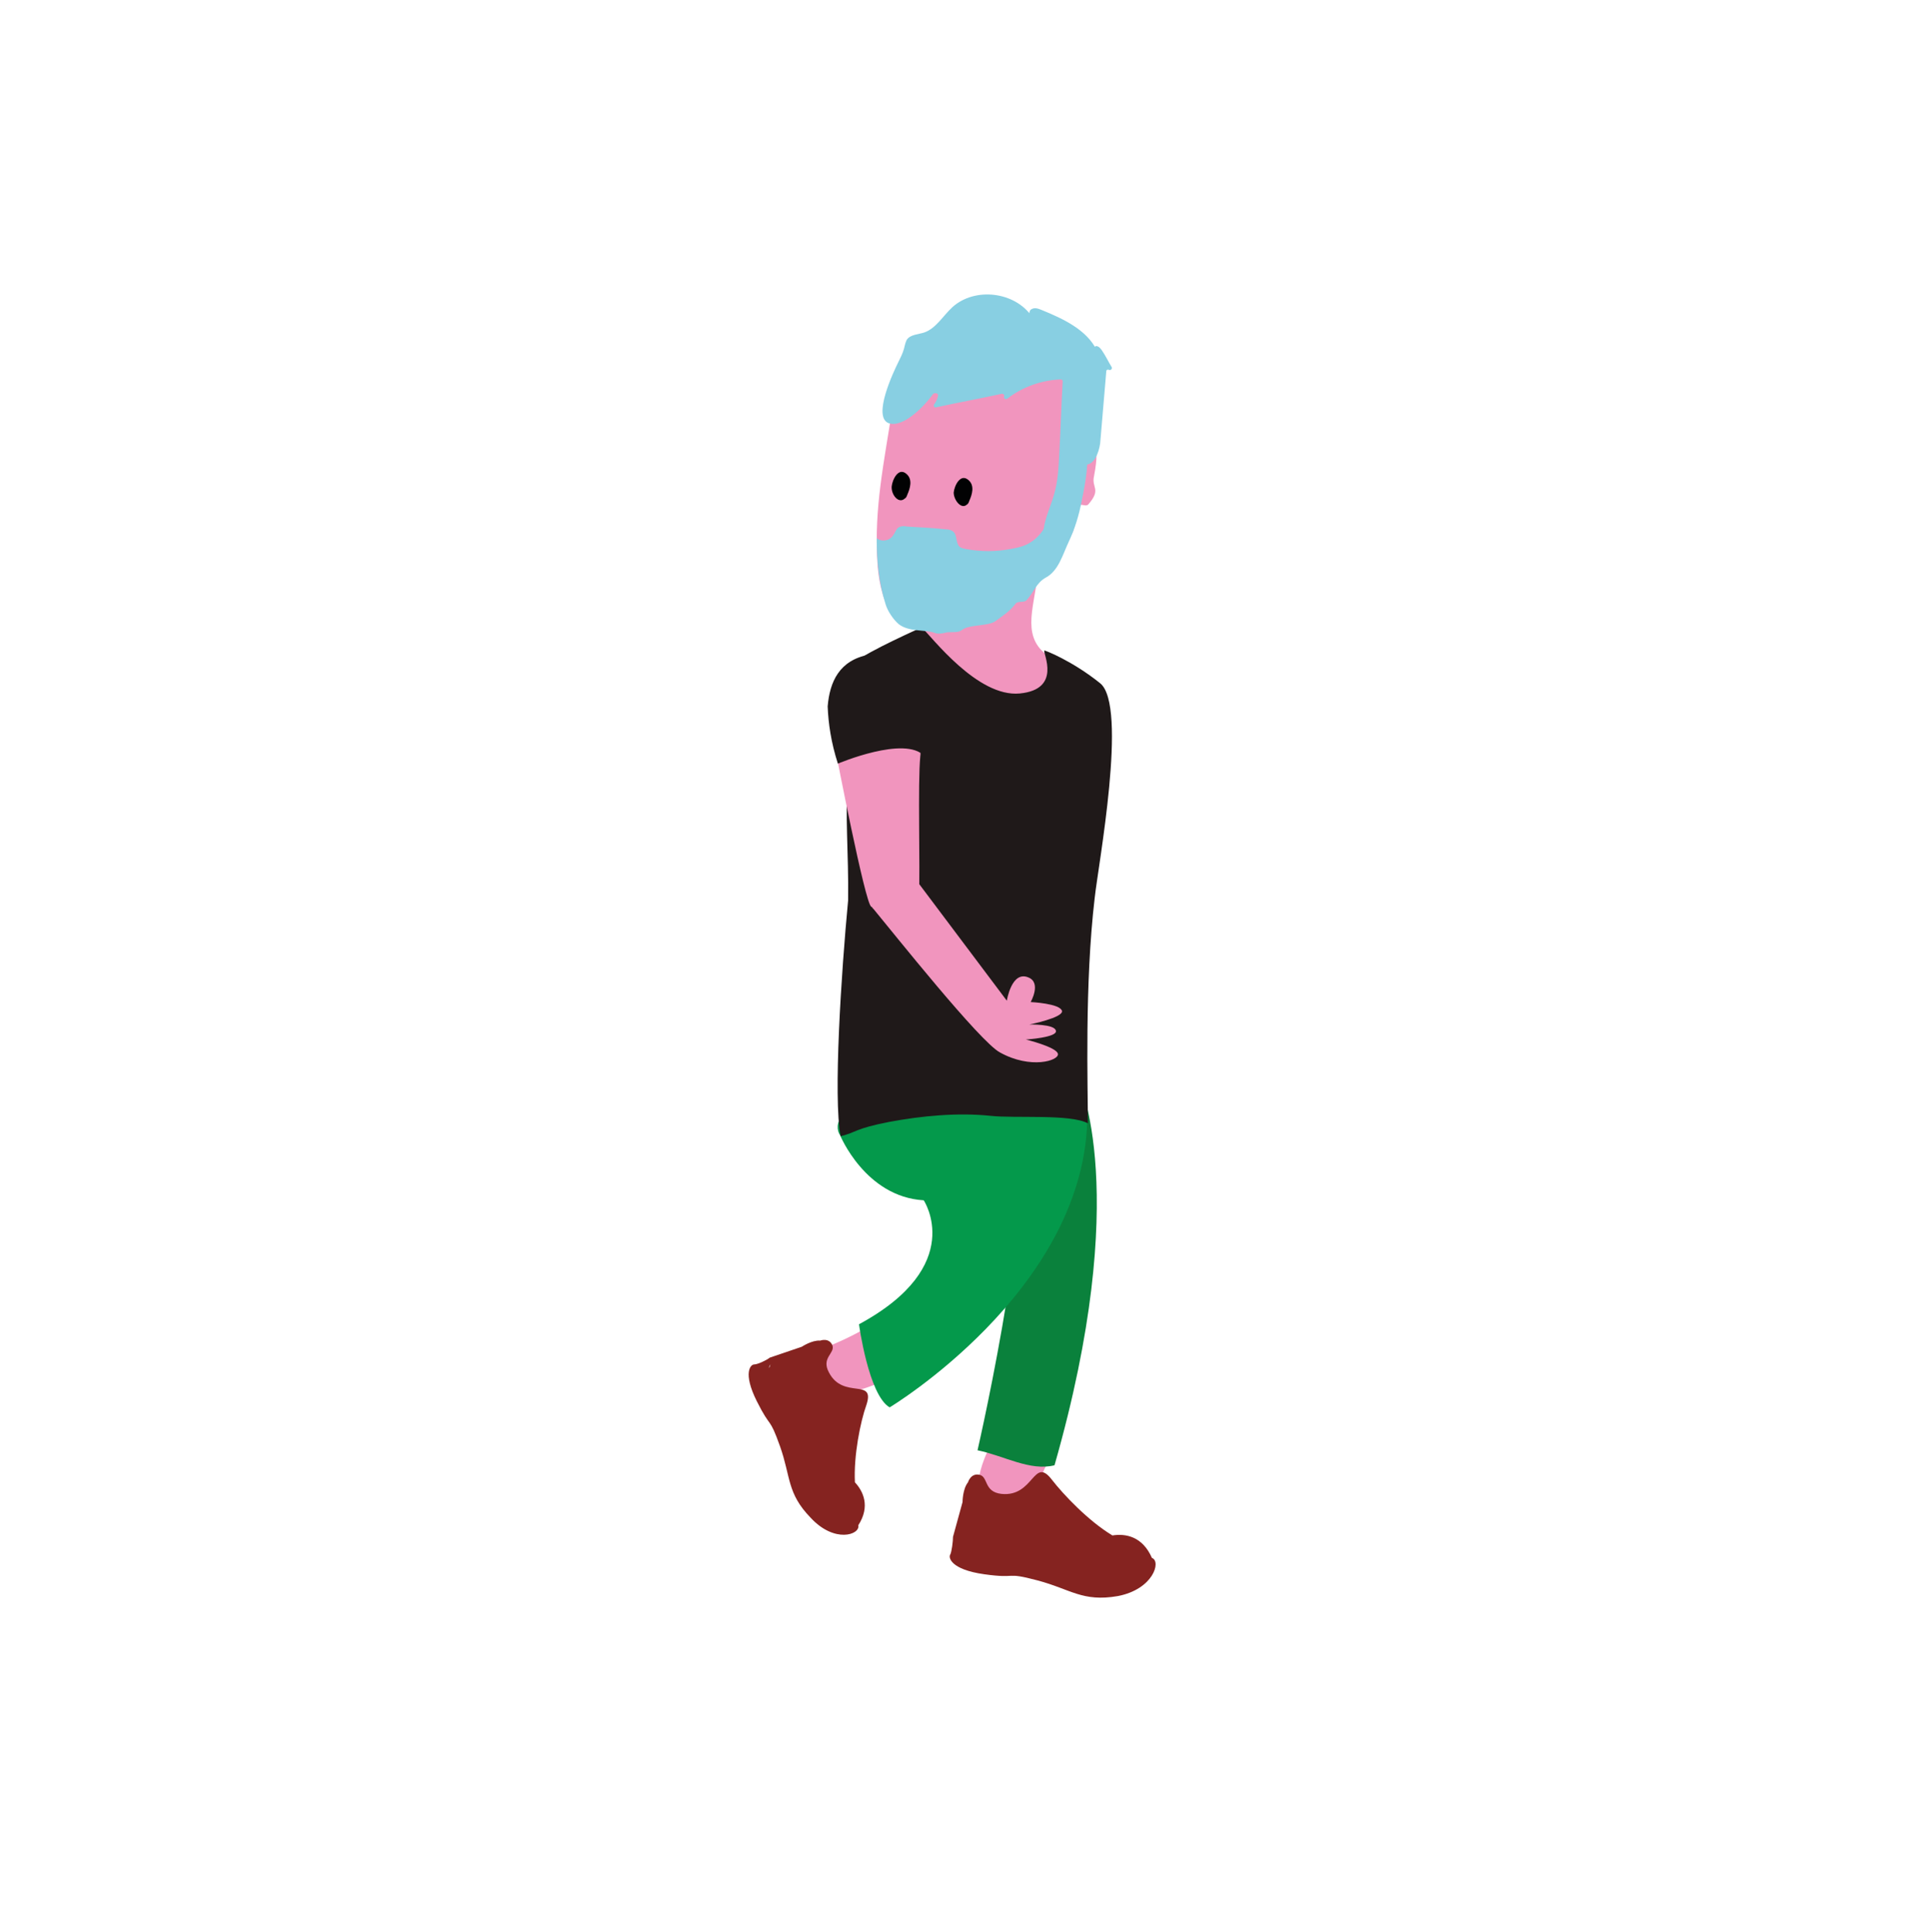
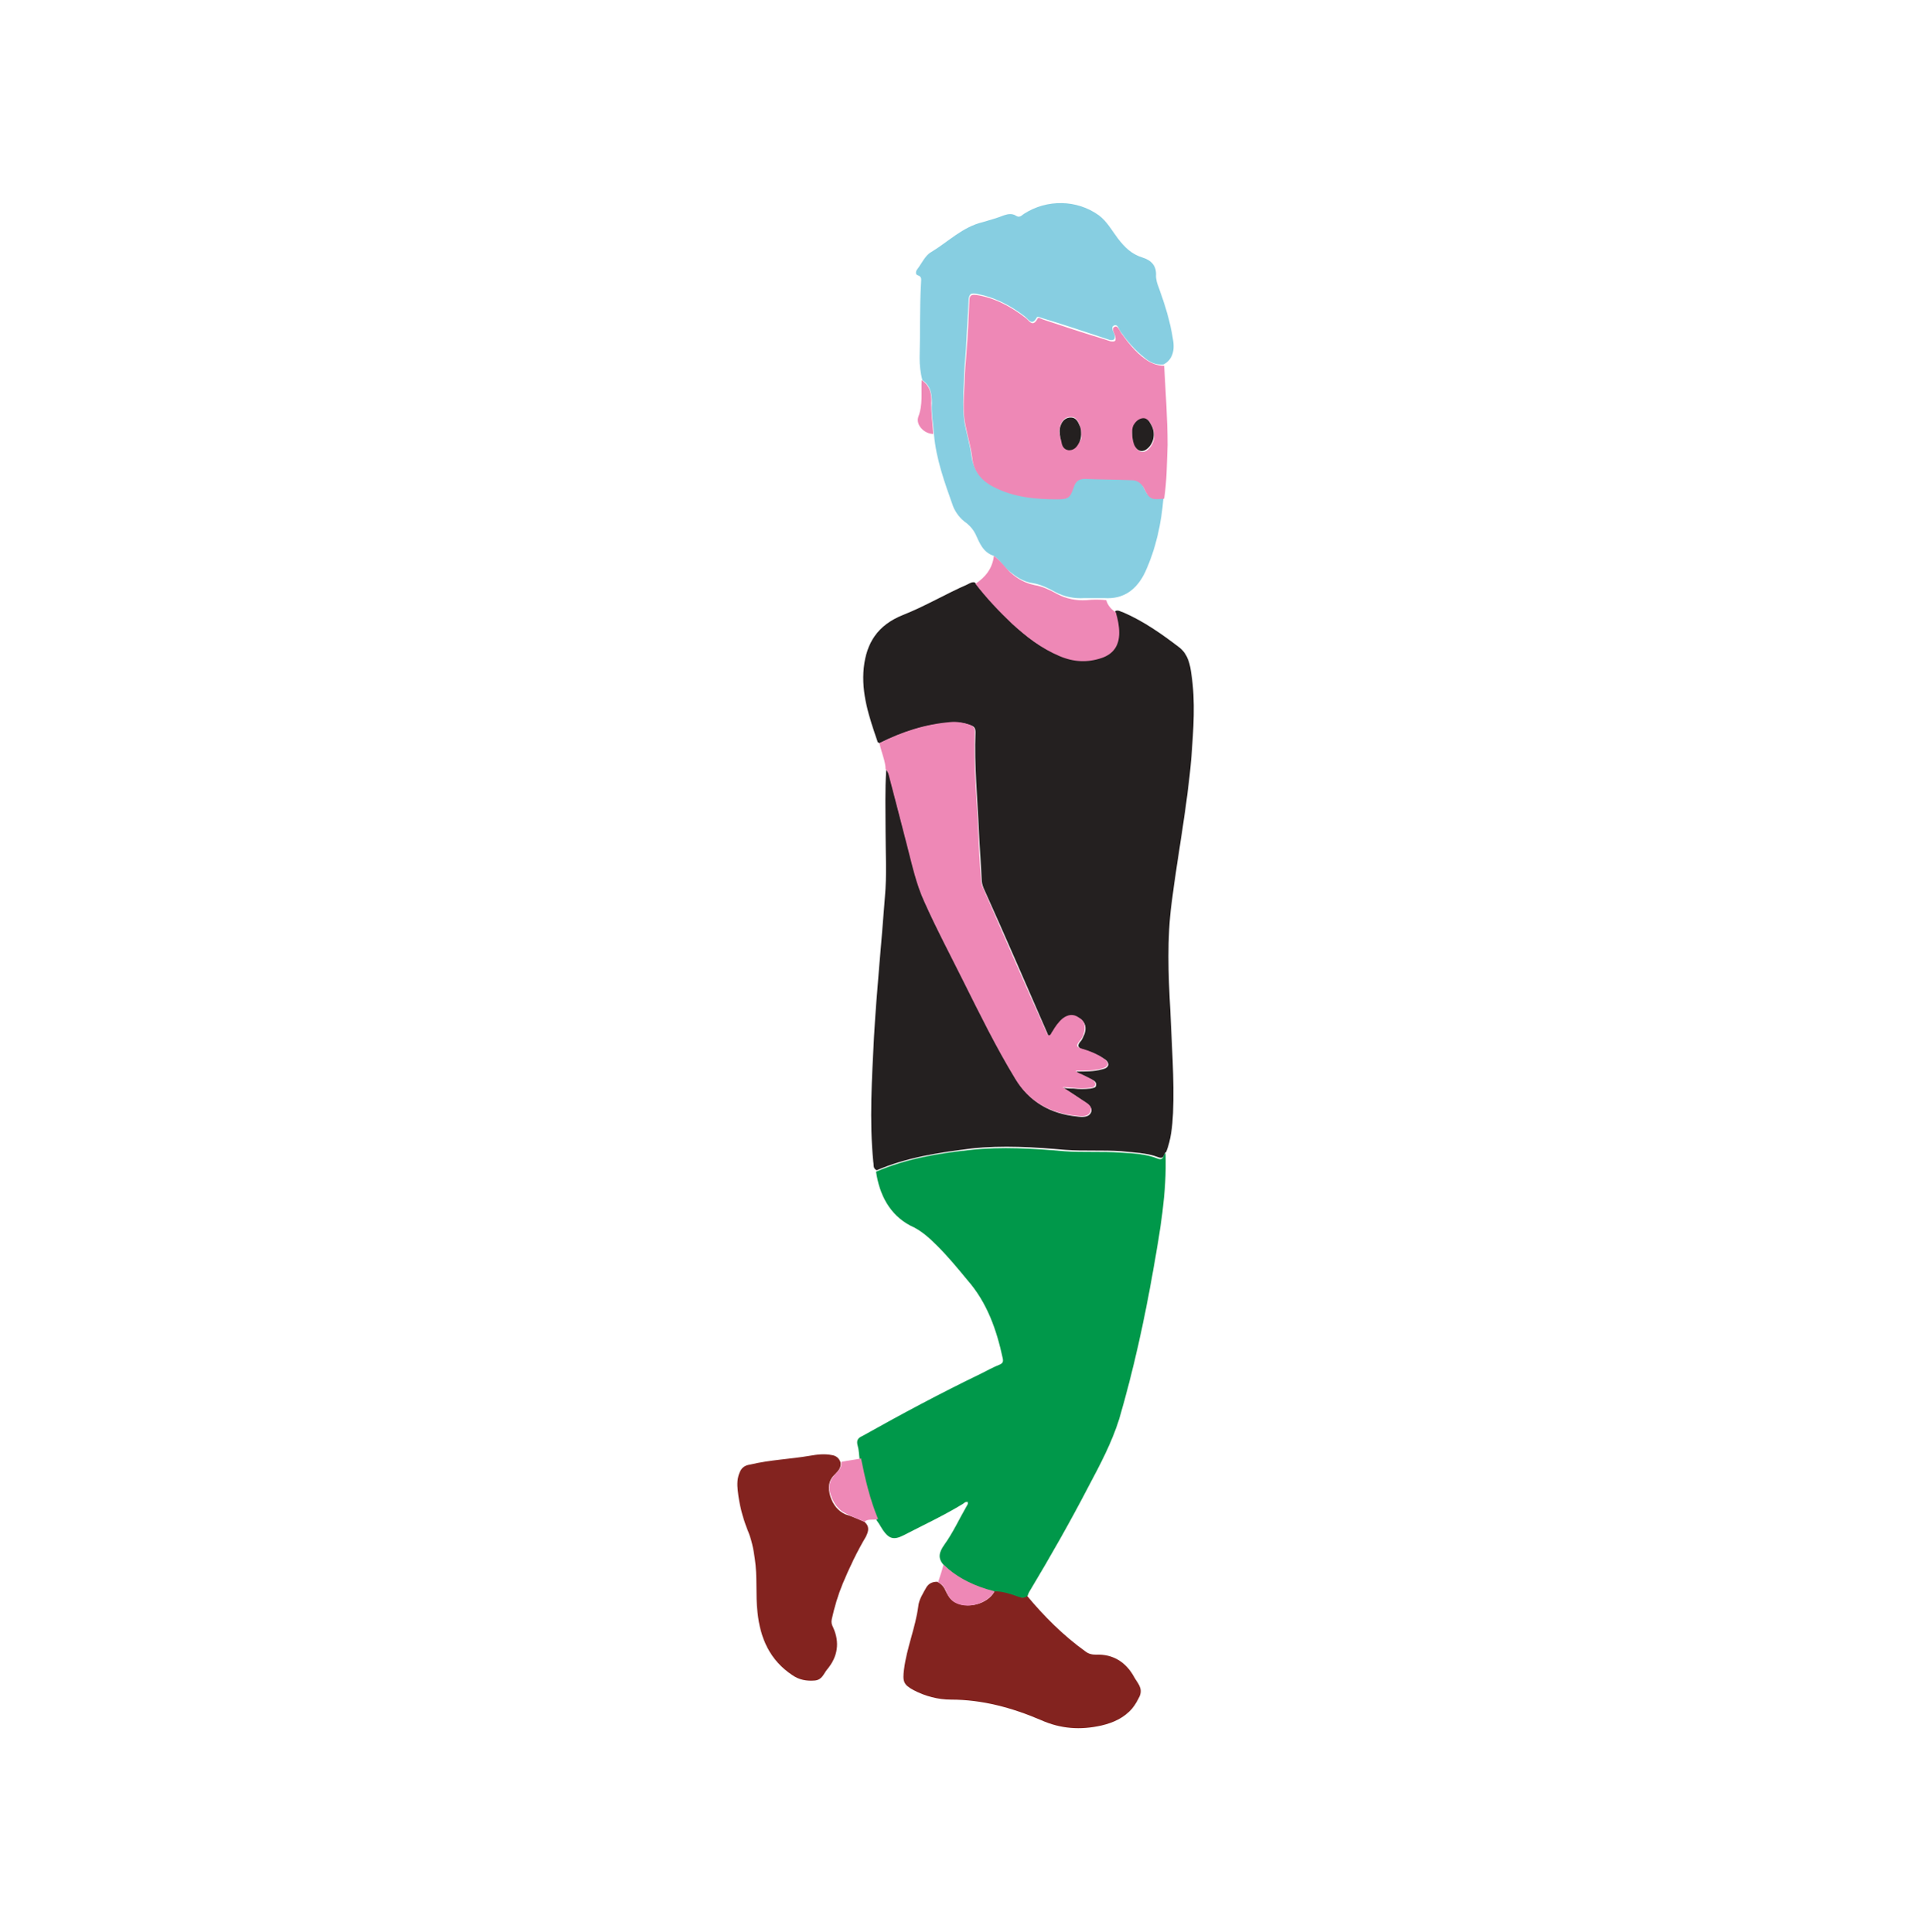
<svg xmlns="http://www.w3.org/2000/svg" version="1.1" id="Capa_1" x="0px" y="0px" viewBox="0 0 283.5 283.5" style="enable-background:new 0 0 283.5 283.5;" xml:space="preserve">
  <style type="text/css">
- 	.st0{fill:#F195BE;}
- 	.st1{fill:#852320;}
- 	.st2{fill:#0A813C;}
- 	.st3{fill:#04994B;}
- 	.st4{fill:#1F1919;}
- 	.st5{fill:#88CFE2;}
- 	.st6{fill:#020203;}
+ 	.st0{fill:#242020;}
+ 	.st1{fill:#00984A;}
+ 	.st2{fill:#87CEE1;}
+ 	.st3{fill:#EE88B6;}
+ 	.st4{fill:#83231F;}
</style>
  <g>
-     <path class="st0" d="M154.6,213.3c-1.4-1-2.9-1.1-5.2-1.2c-1,0-2.2-0.1-3.5,0.4c-0.3,0.1-0.5,0.2-0.9,0.5c-0.7,1.4-1.6,4.1-1.4,5.7   c0.4,3.3,8.6,0.5,9.7-0.7c0.9-0.9-0.9-0.2-0.1-1.8C152.8,216.5,154,214.3,154.6,213.3z" />
-     <path class="st1" d="M169.1,228.7c-1.4-3.2-3.9-3.6-5.8-3.3c-3.5-2.1-7.2-6-8.9-8.2c-2.7-3.5-2.6,2.6-7.4,2.1   c-2.6-0.3-1.9-2.5-3.2-2.8s-1.7,1.1-1.7,1.1c-0.8,1-0.8,2.9-0.8,2.9l-1.4,5.1c0,0.7-0.2,2.2-0.4,2.6c-0.3,0.4,0,2.2,5,2.9   s2.9-0.4,7.8,0.9c4.9,1.3,6.6,3.2,11.8,2.3C169.3,233.3,170.5,229.2,169.1,228.7z M140.8,225.9c0.1,0.2,0.2,0.3,0.4,0.5   C141,226.2,140.9,226.1,140.8,225.9z" />
+     <path class="st0" d="M129.1,109.1c-0.1-0.1-0.3-0.1-0.3-0.3c-1.2-3.5-2.4-7-2-10.8c0.4-3.6,2-6.2,5.7-7.7c3.3-1.3,6.3-3.1,9.5-4.5   c0.4-0.2,0.7-0.4,1.1-0.3c1.6,2.1,3.5,4,5.4,5.9c2,1.9,4.2,3.7,6.9,4.7c2,0.8,4.1,1,6.2,0.3c1.8-0.6,2.6-1.8,2.6-3.7   c0-1-0.3-2-0.5-3c0.5-0.2,0.8,0.1,1.2,0.2c3,1.3,5.7,3.2,8.3,5.2c1.2,1,1.5,2.4,1.7,3.9c0.6,4,0.3,8,0,12.1   c-0.6,7.2-2,14.3-2.9,21.4c-0.7,5.3-0.5,10.5-0.2,15.8c0.2,5,0.6,10.1,0.4,15.1c-0.1,2-0.3,3.9-1,5.7c-0.4,0.2-0.2,1.1-1.1,0.8   c-1.8-0.7-3.7-0.7-5.5-0.9c-2.7-0.2-5.5,0-8.2-0.2c-4.6-0.4-9.2-0.7-13.8-0.2c-4.8,0.6-9.5,1.3-13.9,3.2c-0.6-0.3-0.4-0.8-0.5-1.2   c-0.6-6.1-0.2-12.3,0.1-18.4c0.4-6.9,1.1-13.7,1.6-20.5c0.3-3.2,0.1-6.5,0.1-9.7c0-3-0.1-6,0.1-9c0.3,0.3,0.4,0.6,0.5,1   c0.9,3.5,1.8,7,2.7,10.4c0.7,2.7,1.3,5.5,2.5,8.1c1.7,3.9,3.8,7.7,5.7,11.6c2.4,4.8,4.8,9.7,7.6,14.3c2.1,3.4,5.1,5.1,9,5.5   c0.7,0.1,1.8,0.2,2.1-0.7c0.2-0.8-0.7-1.2-1.2-1.6c-0.9-0.6-1.8-1.2-2.9-1.9c0.7,0.1,1.1,0.1,1.5,0.1c0.8,0.1,1.6,0.1,2.5,0   c0.4-0.1,0.8-0.1,0.8-0.5c0.1-0.4-0.3-0.7-0.6-0.8c-0.4-0.2-0.8-0.4-1.2-0.6c-0.3-0.1-0.7-0.2-1.1-0.6c1.4,0,2.6,0,3.7-0.3   c0.4-0.1,0.9-0.2,1-0.7c0-0.4-0.3-0.7-0.7-0.9c-0.9-0.6-1.9-1-2.9-1.3c-0.7-0.2-1.1-0.5-0.5-1.2c0.3-0.3,0.4-0.7,0.6-1.1   c0.3-0.9,0.2-1.7-0.7-2.3c-0.8-0.5-1.6-0.5-2.4,0.1c-0.7,0.5-1.1,1.2-1.5,1.9c-0.1,0.2-0.1,0.6-0.6,0.6c-0.1-0.1-0.2-0.2-0.2-0.3   c-3.1-7.1-6.2-14.3-9.4-21.4c-0.2-0.5-0.3-0.9-0.3-1.4c-0.1-2.3-0.3-4.7-0.4-7c-0.2-4.8-0.7-9.7-0.5-14.5c0-0.6-0.2-0.9-0.7-1   c-0.9-0.4-1.9-0.5-2.9-0.4C135.9,106.3,132.4,107.5,129.1,109.1z" />
+     <path class="st1" d="M128.6,172c4.4-1.9,9.1-2.7,13.9-3.2c4.6-0.5,9.2-0.2,13.8,0.2c2.7,0.2,5.5,0,8.2,0.2c1.9,0.1,3.8,0.2,5.5,0.9   c0.9,0.3,0.7-0.6,1.1-0.8c0.2,5.8-0.8,11.4-1.8,17.1c-1.3,7.4-2.9,14.7-5,21.9c-1.1,3.5-2.8,6.7-4.5,9.9   c-2.7,5.2-5.6,10.3-8.6,15.3c-0.2,0.3-0.3,0.6-0.4,0.9c-0.4,0.3-0.8,0.2-1.3,0.1c-1.1-0.4-2.3-0.8-3.5-0.8c-2.8-0.7-5.4-1.9-7.5-4   c-0.9-1-0.6-1.9,0.1-2.9c1.3-1.8,2.2-3.8,3.3-5.7c0.1-0.2,0.3-0.4,0.1-0.6c0,0,0.1,0,0.1,0c0,0,0-0.1,0-0.1c0,0-0.1,0.1-0.1,0.1   c-0.3-0.1-0.5,0.2-0.7,0.3c-2.8,1.7-5.8,3.1-8.7,4.6c-1.4,0.7-2.1,0.5-3-0.8c-0.3-0.5-0.6-1-0.9-1.4c-1.2-2.9-1.8-5.9-2.5-8.9   c-0.1-0.7-0.1-1.4-0.3-2.1c-0.2-0.7,0-1.1,0.7-1.4c5.7-3.2,11.5-6.3,17.3-9.1c1-0.5,1.9-1,2.9-1.4c0.4-0.2,0.5-0.4,0.4-0.9   c-0.9-4.2-2.3-8.2-5.2-11.5c-1.4-1.7-2.8-3.4-4.4-5c-1.2-1.2-2.4-2.3-4-3C130.6,178.3,129.1,175.4,128.6,172z" />
+     <path class="st2" d="M145.9,81.6c-1.6-0.5-2.1-1.9-2.7-3.2c-0.3-0.6-0.7-1.1-1.3-1.6c-0.9-0.6-1.6-1.5-2-2.5   c-1.2-3.4-2.5-6.9-2.8-10.6c-0.1-1.5-0.4-3-0.3-4.5c0-1.4-0.2-2.6-1.4-3.4c-0.3-1.1-0.4-2.2-0.4-3.3c0.1-3.6,0-7.3,0.2-10.9   c0-0.5,0.2-1-0.5-1.2c-0.3-0.1-0.3-0.5-0.1-0.8c0.7-0.9,1.2-2.1,2.1-2.6c2.5-1.5,4.6-3.7,7.6-4.4c1-0.3,2.1-0.6,3.1-1   c0.6-0.2,1.2-0.3,1.8,0.1c0.5,0.3,0.8-0.1,1.1-0.3c3.4-2.2,7.8-2.1,11,0.2c1.2,0.9,1.9,2.2,2.8,3.4c1,1.3,2,2.3,3.6,2.8   c1.3,0.4,2.1,1.2,2,2.7c0,0.6,0.2,1.2,0.4,1.7c0.9,2.5,1.7,5,2.1,7.7c0.3,1.7-0.2,3-1.4,3.6c-1.1,0.1-2-0.3-2.8-1   c-1.4-1.1-2.5-2.4-3.5-3.8c-0.3-0.4-0.4-1.2-1-0.9c-0.5,0.3,0,0.9,0.1,1.3c0.2,0.7-0.1,0.9-0.7,0.8c-0.3-0.1-0.6-0.2-0.9-0.3   c-3-1-6-2-9-2.9c-0.3-0.1-0.7-0.3-0.8-0.1c-0.7,1.3-1.2,0.3-1.7-0.1c-2.2-1.7-4.5-2.9-7.3-3.4c-0.7-0.1-0.9,0.1-1,0.8   c-0.1,2.4-0.3,4.9-0.4,7.3c-0.1,1.6-0.3,3.2-0.3,4.8c-0.1,2-0.2,4.1,0.1,6.1c0.3,1.6,0.8,3.2,1,4.8c0.3,2.1,1.4,3.5,3.2,4.4   c2.9,1.5,6.1,1.8,9.3,1.8c1.6,0,1.9-0.2,2.4-1.7c0.3-0.8,0.8-1.3,1.7-1.3c2.3,0.1,4.6,0.2,6.9,0.2c0.8,0,1.4,0.3,1.7,1.1   c0.8,1.7,1.1,1.8,3,1.6c-0.3,3.8-1.1,7.5-2.7,11c-1.2,2.5-3.1,4-6,3.8c-1,0-1.9,0-2.9,0c-1.5,0.1-3-0.2-4.3-0.9   c-1.1-0.6-2.1-1.1-3.3-1.3c-1.4-0.2-2.4-0.9-3.5-1.8C147.4,83.3,146.8,82.2,145.9,81.6z" />
+     <path class="st3" d="M170.9,73.2c-1.9,0.2-2.2,0.1-3-1.6c-0.4-0.7-1-1.1-1.7-1.1c-2.3-0.1-4.6-0.1-6.9-0.2c-1,0-1.4,0.4-1.7,1.3   c-0.5,1.5-0.8,1.7-2.4,1.7c-3.2,0-6.4-0.3-9.3-1.8c-1.8-0.9-3-2.3-3.2-4.4c-0.2-1.6-0.7-3.2-1-4.8c-0.4-2-0.2-4.1-0.1-6.1   c0-1.6,0.2-3.2,0.3-4.8c0.2-2.4,0.3-4.9,0.4-7.3c0-0.7,0.3-0.9,1-0.8c2.7,0.4,5.1,1.7,7.3,3.4c0.5,0.4,1,1.4,1.7,0.1   c0.1-0.3,0.5,0,0.8,0.1c3,1,6,2,9,2.9c0.3,0.1,0.6,0.2,0.9,0.3c0.7,0.1,0.9,0,0.7-0.8c-0.1-0.4-0.6-1.1-0.1-1.3   c0.5-0.3,0.7,0.5,1,0.9c1,1.4,2.1,2.8,3.5,3.8c0.8,0.6,1.8,1,2.8,1c0.2,3.9,0.5,7.8,0.5,11.6C171.3,67.8,171.3,70.5,170.9,73.2z    M158.7,63.8c0-0.5,0-0.9-0.2-1.4c-0.3-0.7-0.6-1.3-1.5-1.2c-0.8,0.1-1.2,0.7-1.4,1.5c-0.2,0.7,0,1.4,0.2,2   c0.2,0.6,0.3,1.3,1.1,1.3c0.8,0.1,1.2-0.5,1.5-1.1C158.7,64.7,158.8,64.3,158.7,63.8z M166.2,63.6c0,0.6,0.1,1.2,0.4,1.8   c0.5,1.1,1.4,1.3,2.2,0.3c0.8-0.9,0.8-2.3,0.2-3.4c-0.3-0.5-0.6-0.9-1.2-0.8c-0.6,0.1-1,0.4-1.3,1   C166.3,62.8,166.2,63.2,166.2,63.6z" />
+     <path class="st3" d="M129.1,109.1c3.3-1.7,6.8-2.8,10.4-3.1c1-0.1,2,0.1,2.9,0.4c0.5,0.2,0.7,0.5,0.7,1c-0.2,4.9,0.3,9.7,0.5,14.5   c0.1,2.3,0.2,4.7,0.4,7c0,0.5,0.1,1,0.3,1.4c3.1,7.1,6.2,14.3,9.4,21.4c0.1,0.1,0.1,0.2,0.2,0.3c0.4,0,0.4-0.4,0.6-0.6   c0.4-0.7,0.9-1.4,1.5-1.9c0.8-0.6,1.6-0.7,2.4-0.1c0.9,0.5,1,1.4,0.7,2.3c-0.1,0.4-0.3,0.8-0.6,1.1c-0.7,0.8-0.3,1,0.5,1.2   c1,0.3,2,0.7,2.9,1.3c0.3,0.2,0.7,0.5,0.7,0.9c-0.1,0.5-0.6,0.6-1,0.7c-1.2,0.3-2.3,0.3-3.7,0.3c0.4,0.4,0.8,0.4,1.1,0.6   c0.4,0.2,0.8,0.4,1.2,0.6c0.3,0.2,0.6,0.4,0.6,0.8c-0.1,0.4-0.5,0.5-0.8,0.5c-0.8,0.1-1.6,0.1-2.5,0c-0.4,0-0.8-0.1-1.5-0.1   c1.1,0.7,2,1.3,2.9,1.9c0.6,0.4,1.5,0.8,1.2,1.6c-0.3,0.9-1.3,0.8-2.1,0.7c-3.9-0.4-7-2.1-9-5.5c-2.8-4.6-5.2-9.5-7.6-14.3   c-1.9-3.8-3.9-7.6-5.7-11.6c-1.2-2.6-1.8-5.4-2.5-8.1c-0.9-3.5-1.8-7-2.7-10.4c-0.1-0.4-0.2-0.7-0.5-1   C130,111.8,129.4,110.5,129.1,109.1z" />
+     <path class="st4" d="M146,233.6c1.2,0,2.4,0.4,3.5,0.8c0.5,0.2,0.9,0.2,1.3-0.1c2.5,3,5.3,5.8,8.5,8.1c0.5,0.4,1,0.5,1.6,0.5   c2.5-0.1,4.4,1.1,5.6,3.3c0.5,0.9,1.3,1.6,0.8,2.8c-0.3,0.6-0.6,1.2-1.1,1.8c-1.2,1.4-2.8,2.1-4.5,2.5c-3.1,0.7-6,0.5-8.9-0.8   c-4.2-1.8-8.6-3-13.2-3c-1.9,0-3.8-0.5-5.5-1.4c-1.5-0.8-1.6-1.3-1.4-3c0.4-3.2,1.7-6.2,2.1-9.3c0.1-1,0.7-1.9,1.2-2.8   c0.4-0.6,0.9-0.8,1.6-0.8c0.6,0.3,1,0.8,1.2,1.3c0.3,0.6,0.6,1.2,1.2,1.6C141.9,236.3,145,235.5,146,233.6z" />
+     <path class="st4" d="M126.9,223.4c0.8,0.7,0.6,1.4,0.2,2.2c-1.3,2.2-2.4,4.5-3.4,6.9c-0.7,1.7-1.2,3.4-1.6,5.2   c-0.1,0.5,0,0.8,0.2,1.2c1,2.2,0.7,4.3-0.9,6.2c-0.5,0.6-0.7,1.5-1.8,1.6c-1.2,0.1-2.3-0.1-3.3-0.8c-3.3-2.2-4.7-5.4-5.1-9.2   c-0.3-2.6,0-5.3-0.4-7.9c-0.2-1.5-0.5-2.9-1.1-4.3c-0.7-1.8-1.2-3.7-1.4-5.7c-0.1-0.9-0.1-1.8,0.3-2.7c0.3-0.7,0.8-1,1.5-1.1   c2.9-0.7,5.9-0.8,8.8-1.3c1.1-0.2,2.2-0.3,3.2-0.1c0.7,0.1,1.1,0.5,1.3,1.1c0.1,0.7-0.3,1.2-0.8,1.7c-1,0.9-1.1,2-0.7,3.3   c0.4,1.2,1.1,2.1,2.2,2.6C125.1,222.6,126,223,126.9,223.4z" />
+     <path class="st3" d="M145.9,81.6c1,0.7,1.6,1.7,2.5,2.5c1,0.9,2.1,1.5,3.5,1.8c1.2,0.2,2.2,0.7,3.3,1.3c1.3,0.7,2.8,1,4.3,0.9   c1-0.1,1.9-0.1,2.9,0c0.2,0.8,0.8,1.4,1.4,1.8c0.3,1,0.5,2,0.5,3c0,1.8-0.8,3.1-2.6,3.7c-2.1,0.7-4.1,0.6-6.2-0.3   c-2.6-1.1-4.8-2.8-6.9-4.7c-1.9-1.8-3.8-3.8-5.4-5.9C144.7,84.7,145.7,83.4,145.9,81.6z" />
+     <path class="st3" d="M126.9,223.4c-0.9-0.4-1.8-0.7-2.7-1.2c-1.1-0.5-1.8-1.5-2.2-2.6c-0.5-1.2-0.3-2.3,0.7-3.3   c0.5-0.5,0.9-1,0.8-1.7c1-0.2,1.9-0.3,2.9-0.5c0.6,3,1.3,6,2.5,8.9C128.1,223.2,127.4,222.9,126.9,223.4z" />
+     <path class="st3" d="M146,233.6c-1.1,1.9-4.1,2.7-5.9,1.6c-0.6-0.4-1-1-1.2-1.6c-0.3-0.6-0.6-1.1-1.2-1.3c0.3-0.9,0.6-1.8,0.8-2.6   C140.6,231.7,143.2,232.9,146,233.6z" />
+     <path class="st3" d="M135.3,55.8c1.2,0.8,1.5,2,1.4,3.4c0,1.5,0.2,3,0.3,4.5c-1.3,0-2.6-1.3-2.2-2.5   C135.5,59.4,135.2,57.6,135.3,55.8z" />
+     <path class="st0" d="M158.7,63.8c0,0.4-0.1,0.9-0.3,1.2c-0.3,0.6-0.7,1.1-1.5,1.1c-0.8-0.1-1-0.7-1.1-1.3c-0.2-0.7-0.3-1.3-0.2-2   c0.2-0.8,0.6-1.4,1.4-1.5c0.9-0.1,1.2,0.5,1.5,1.2C158.7,62.9,158.7,63.4,158.7,63.8z" />
+     <path class="st0" d="M166.2,63.6c0-0.4,0-0.8,0.2-1.2c0.3-0.5,0.7-0.9,1.3-1c0.6-0.1,1,0.4,1.2,0.8c0.7,1.1,0.6,2.5-0.2,3.4   c-0.8,0.9-1.7,0.8-2.2-0.3C166.3,64.8,166.2,64.2,166.2,63.6z" />
  </g>
-   <path class="st2" d="M143.5,212.9c3.9,0.8,7.7,3.1,11.3,2.2c11.5-40.2,3.5-56.6,3.5-56.6l-9.6,1.3  C153.2,167.9,145.3,205,143.5,212.9z" />
-   <path class="st0" d="M134.2,200.3c-1-0.6-1.2,0.5-1.8,0c-1.8-1.8-2.9-3.4-4.1-5.6h-0.1c-0.1,0-0.2-0.1-0.3-0.2  c-5.4,3.3-11.1,4.8-11.1,4.8s3.1,2.5,8.5,5C125.3,204.3,130.6,202.9,134.2,200.3z" />
-   <path class="st1" d="M126,223.9c1.8-2.8,0.7-5-0.5-6.3c-0.2-3.9,0.8-8.9,1.7-11.4c1.3-4-3.4-0.7-5.5-4.7c-1.2-2.2,0.9-2.8,0.5-4  c-0.5-1.2-1.8-0.7-1.8-0.7c-1.2-0.1-2.7,0.9-2.7,0.9l-4.7,1.6c-0.5,0.4-1.8,1-2.3,1s-1.7,1.2,0.4,5.4s1.8,2.1,3.4,6.6  s1,6.9,4.5,10.5C122.5,226.6,126.3,225.3,126,223.9z M113.1,200.3c-0.1,0.2-0.1,0.4-0.2,0.5C112.9,200.6,113,200.4,113.1,200.3z" />
-   <path class="st3" d="M126.1,194.4c0,0,1.4,10.4,4.5,12.2c0,0,28.1-16.9,29-41.8c0,0-19.1-7.2-29-4.5c-10,2.7-7.3,6.3-7.3,6.3  s3.7,9.1,12.3,9.6C135.6,176.2,142,185.8,126.1,194.4z" />
-   <path class="st0" d="M152,86.6c0.5-3.2,2.4-6.2,2.4-9.3c-1.4,0.6-2.6,1.9-3.7,2.8c-1.7,1.4-3.4,2.7-5.2,4.1c-1.7,1.4-0.4-3.2-2.2-2  c-1.1,0.7-4-1.9-5.2-1.3c-0.3,8.5,0.1,9.7-3,11.3c-0.9,2.8-4.4,7.4-5.6,10.1c5.1,3,26.3,8.4,26.9-4.8C150,95.3,151.3,91,152,86.6z" />
-   <path class="st4" d="M161.5,100.3c-4.1-3.3-8.2-4.9-8.2-4.8c-0.2,0.4,2.6,5.7-3.6,6.3c-6.2,0.6-12.9-8.3-14.4-9.7c0,0-8.1,3.6-9.6,5  c-2.9,5.8-0.7,10.6-1.2,16.9c-0.5,5.7,0.1,11.1,0,18.2c-1,10.5-2.2,28.9-1.1,34.6c2.4-0.6,2-1.1,7.1-2.1c4.8-0.9,10.1-1.4,14.9-0.9  c3.6,0.4,11.7-0.3,14.3,1.1c0-5.2-0.5-20.4,1-33.1C161.2,127.1,165.6,103.6,161.5,100.3z" />
-   <path class="st0" d="M122.6,109.5l0.1,0.9c0,0,4.3,22.3,5.2,22.7c1.8,1.4,2.5,1,4.5,0.2c0.5-0.2,2-1.3,2.5-1.7  c0.2-4.2-0.2-16.7,0.2-20.6C135.9,105.4,122.6,109.5,122.6,109.5z" />
-   <path class="st0" d="M151.3,147.1c0,0,1.6-2.8-0.3-3.6c-2.5-1.1-3.2,3.4-3.2,3.4l-13.9-18.5c-2.3-1.1-5.6,2.2-5.8,4.9  c0,0,0,0.1,0.1,0.1c2.9,3.5,15.7,19.6,18.6,21.1c4.5,2.5,8.7,1.2,8.5,0.2s-4.7-2.1-4.7-2.1s4.7-0.3,4.4-1.3c-0.2-1-3.9-0.9-3.9-0.9  s5-1,4.8-2C155.6,147.3,151.3,147.1,151.3,147.1z" />
-   <path class="st4" d="M127.6,96.1c-4.4,0.8-5.8,4-6.1,7.6c0.1,2.5,0.5,5.3,1.5,8.4c0,0,9.9-4.2,12.7-1.1c1.5,1.7,1.8-4.7,0.1-11  C133.9,97.4,130.8,95.6,127.6,96.1z" />
-   <path class="st0" d="M160.6,69.9c1.1-5.8-0.7-3.5-0.6-6.7c0.1-2.5,0.3-7.7-1.7-9.3c-2-1.5-4.5-2.3-7-2.8c-4.2-0.8-8.5-0.8-12.6,0.3  c-2.4,0.6-5,1.7-6.3,3.9c-0.8,1.4-1.1,3-1.4,4.6c-1.2,7.9-2.7,14.6-2.2,22.6c0.1,2,0.6,5.3,1.8,6.9c1.7,2.1,4.6,2.7,7.3,3  c1.6-0.6,3.1-1.7,4.5-2.6c1.9-1.2,3.7-2.7,5.6-4.1c1.8-1.3,3.6-2.6,5.4-4c0.8-0.7,1.8-1.4,2.8-1.8c0-0.3,0-0.6-0.1-0.8  c1,0.1,1.6-1.1,1.6-2c0.1-1,0-2,0.6-2.8c0.4-0.5,1.1,0.2,1.5-0.3C161.7,71.8,160.2,71.6,160.6,69.9z" />
-   <path class="st5" d="M137.7,58.1c-0.1,0.5-0.3,0.9-0.6,1.3c-0.1,0.2,0.1,0.5,0.3,0.4c3.2-0.7,6.5-1.3,9.7-2c0.2,0,0.4,0.2,0.3,0.4  l0,0c-0.1,0.3,0.2,0.5,0.5,0.3c2.2-1.7,5-2.7,7.8-2.8c0.2,0,0.3,0.1,0.3,0.3c-0.2,3.5-0.3,7-0.5,10.6c-0.1,2.1-0.2,4.1-0.8,6.1  c-0.6,2.1-1.7,4.1-1.5,6.2c0,0.1,0.1,0.2,0.2,0.2c1.4,0.7,2.9-1.1,3.5-2.6c1-2.6,1.7-5.4,2.1-8.1c0-0.2,0.2-0.3,0.3-0.2  c1.3,0.1,2-1.7,2.2-3.1c0.3-3.5,0.6-7,0.9-10.6c0-0.2,0.2-0.3,0.4-0.2l0,0c0.3,0.1,0.5-0.2,0.4-0.4c-0.5-0.8-0.8-1.5-1.4-2.4  c-0.2-0.3-0.5-0.7-0.9-0.7c-0.4,0.1-0.2,0.9,0.1,0.6c-1.5-3-4.9-4.6-8.1-5.9c-0.5-0.2-1-0.4-1.5-0.1c-0.4,0.2-0.4,1.1,0.1,1.1  c-2.5-3.7-8.4-4.4-11.7-1.4c-1.4,1.3-2.4,3.1-4.1,3.7c-0.9,0.3-2.1,0.3-2.6,1.1c-0.2,0.4-0.3,0.9-0.4,1.3c-0.2,0.7-0.5,1.3-0.8,1.9  c-0.8,1.6-3.8,8-1.5,9c2,0.8,5.1-2.2,6.6-4.3C137.4,57.6,137.8,57.8,137.7,58.1z" />
-   <path class="st5" d="M158.8,73.5c-0.4,2.1-1,4.1-1.9,6s-1.5,4.3-3.4,5.3c-1.4,0.8-1.7,2.1-2.8,3.3c-0.3,0.4-1.3,0.1-1.6,0.5  c-0.8,1.1-1.9,1.8-3,2.6c-1,0.7-3.5,0.5-4.6,1.1c-0.2,0.1-0.4,0.3-0.7,0.4c-0.7,0.2-1.5,0-2.1,0.2c-0.5,0.1-1,0.2-1.5,0  c-1.4-0.5-3.8-0.1-5.3-1.3c-0.8-0.7-1.6-1.9-1.9-2.9c-1-3.2-1.3-6.3-1.3-9.7c0.7,0.6,1.9,0.4,2.4-0.4c0.3-0.4,0.4-0.8,0.7-1.1  c0.4-0.3,0.9-0.3,1.4-0.2c1.9,0.1,3.7,0.2,5.6,0.4c0.4,0,0.9,0.1,1.2,0.4c0.5,0.5,0.3,1.5,0.8,2.1c0.3,0.3,0.6,0.3,1,0.4  c2.2,0.4,4.4,0.4,6.5,0c1.1-0.2,2.1-0.4,3-1c1.8-1.1,2.8-3.3,3.4-5.3c1.2-3.7,2-7.6,2.3-11.5c0.1-0.7,0.7-2.9,1.8-1.7  c0.6,0.6,0.6,2.9,0.7,3.7C159.9,67.7,159.4,70.6,158.8,73.5z" />
-   <path class="st6" d="M141.9,74.1c0.2-0.1,0.3-0.3,0.4-0.6c0.4-0.9,0.8-2.2-0.1-3c-1.2-1.1-2.1,0.8-2.2,1.8  C140,73.4,141.1,74.8,141.9,74.1z" />
-   <path class="st6" d="M132.8,73.2c0.2-0.1,0.3-0.3,0.4-0.6c0.4-0.9,0.8-2.2-0.1-3c-1.2-1.1-2.1,0.8-2.2,1.8  C130.8,72.6,131.9,74,132.8,73.2z" />
</svg>
